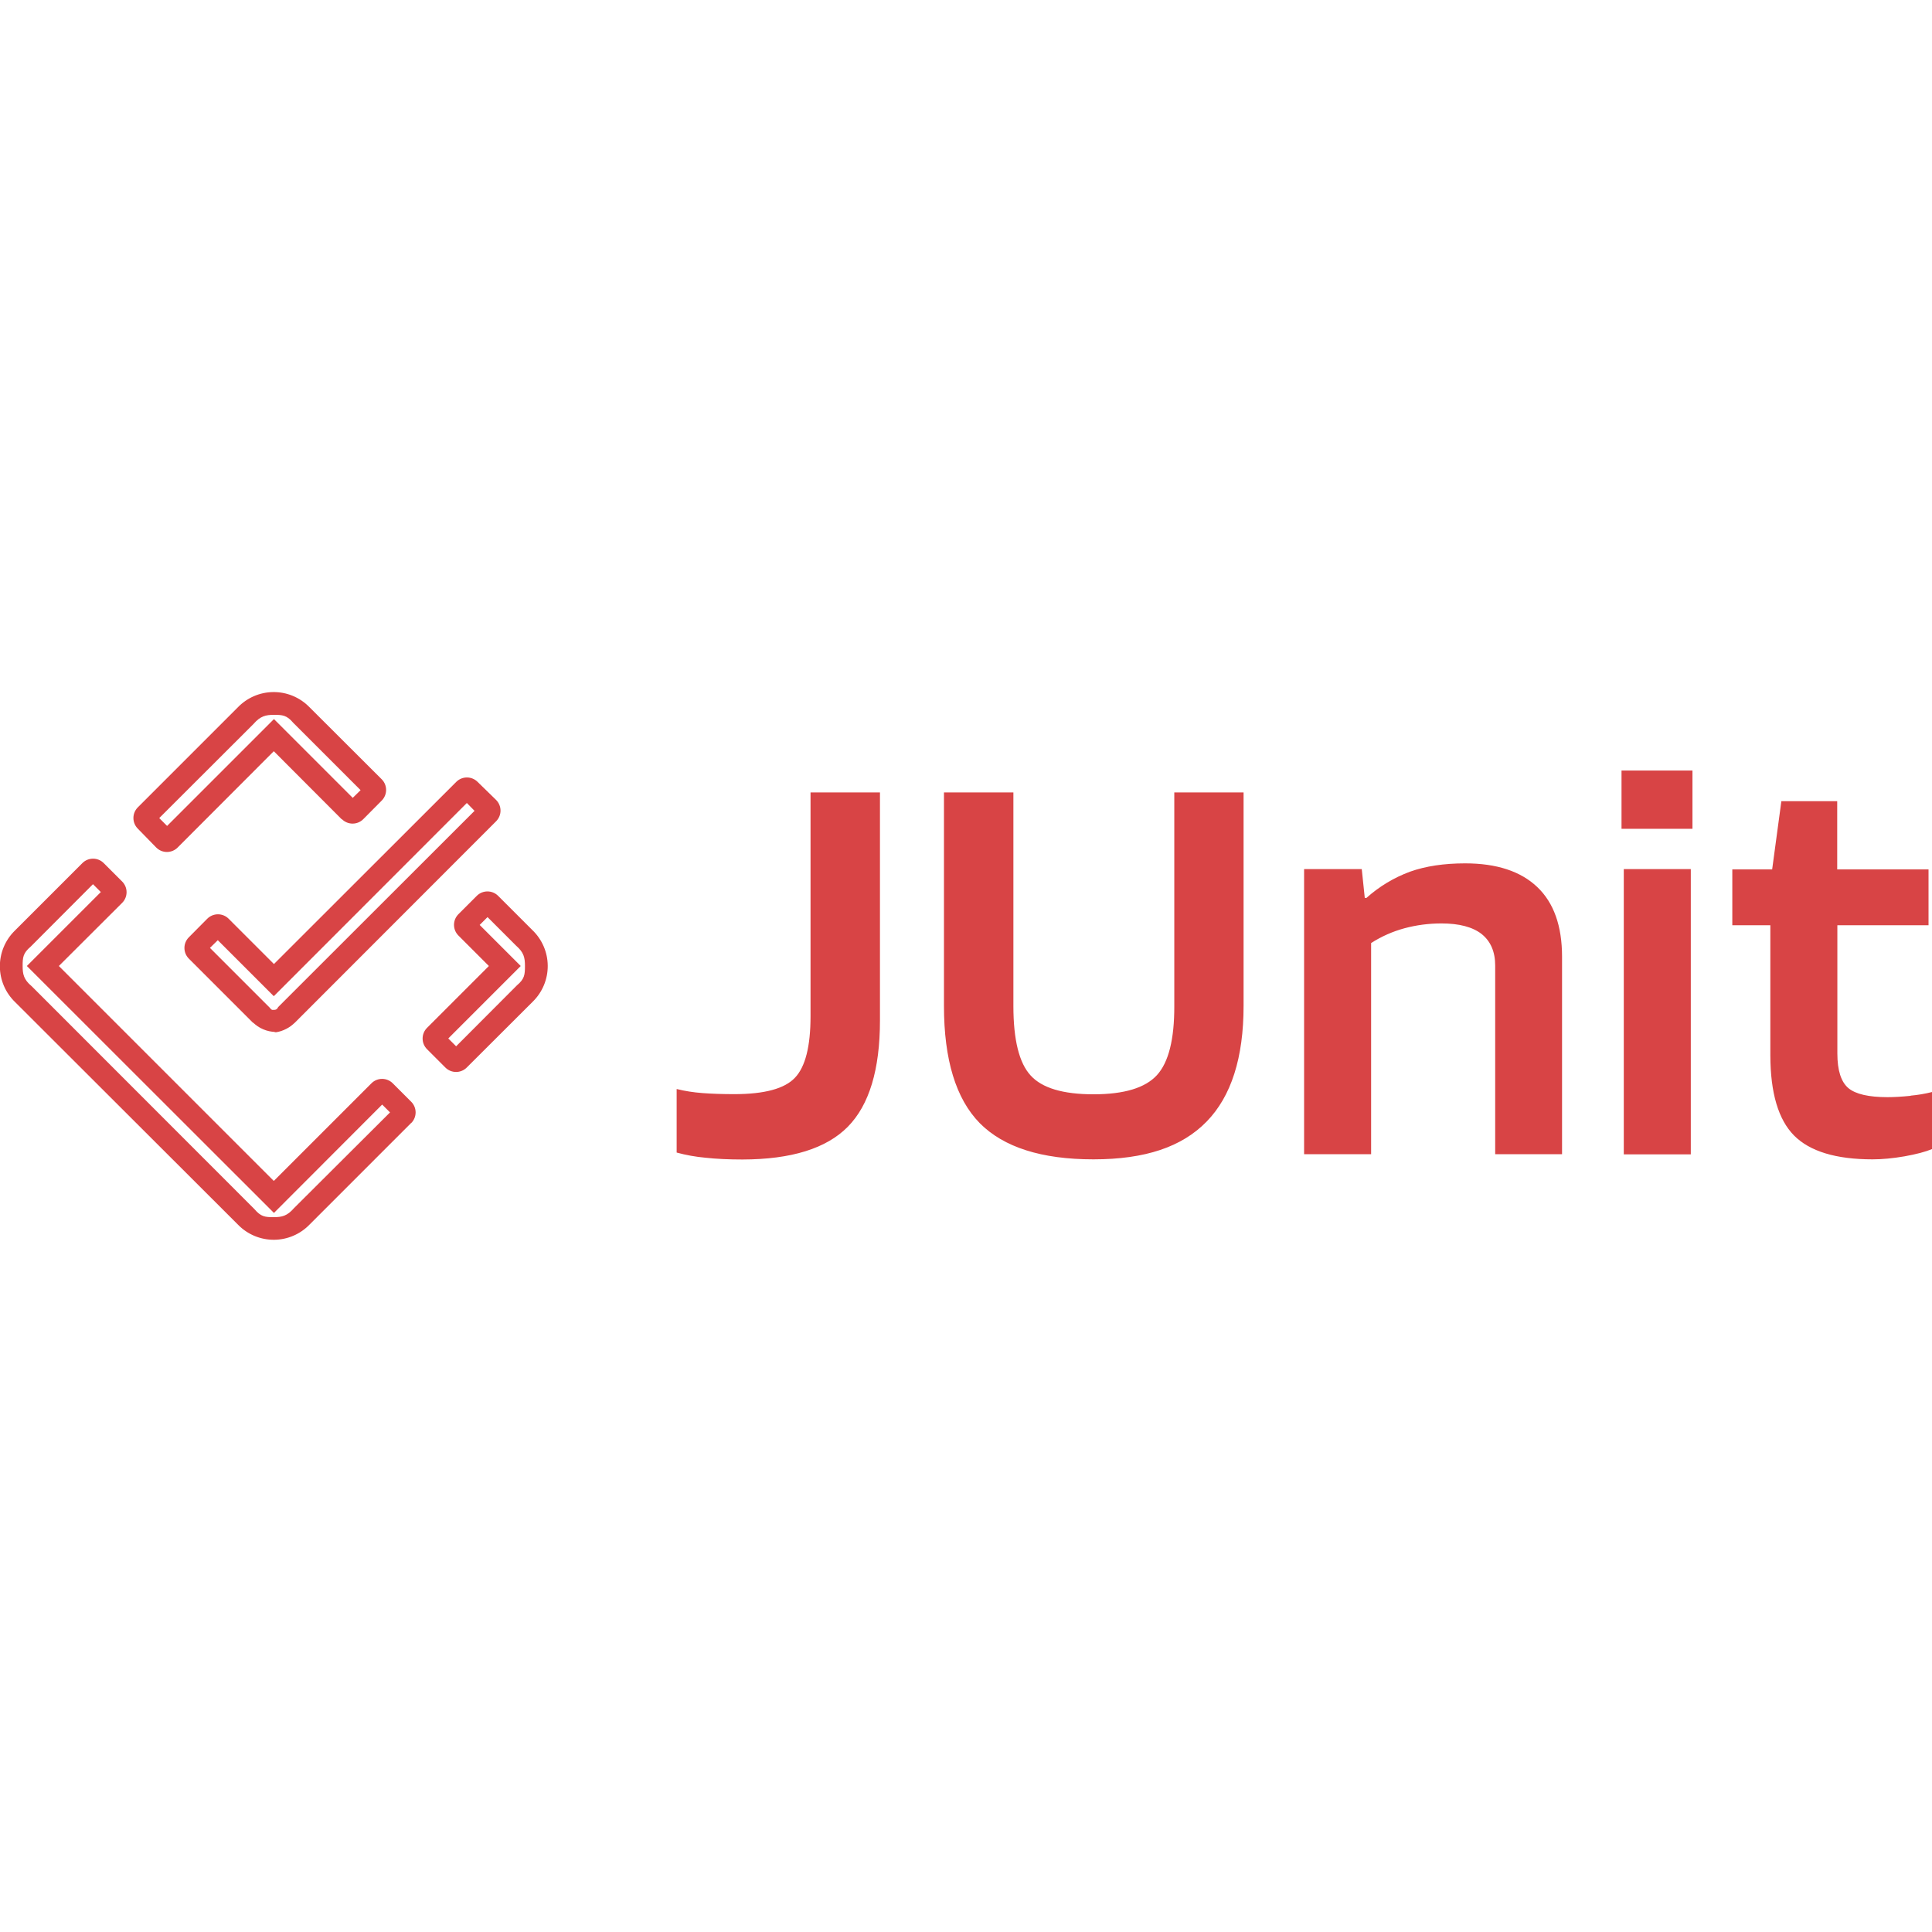
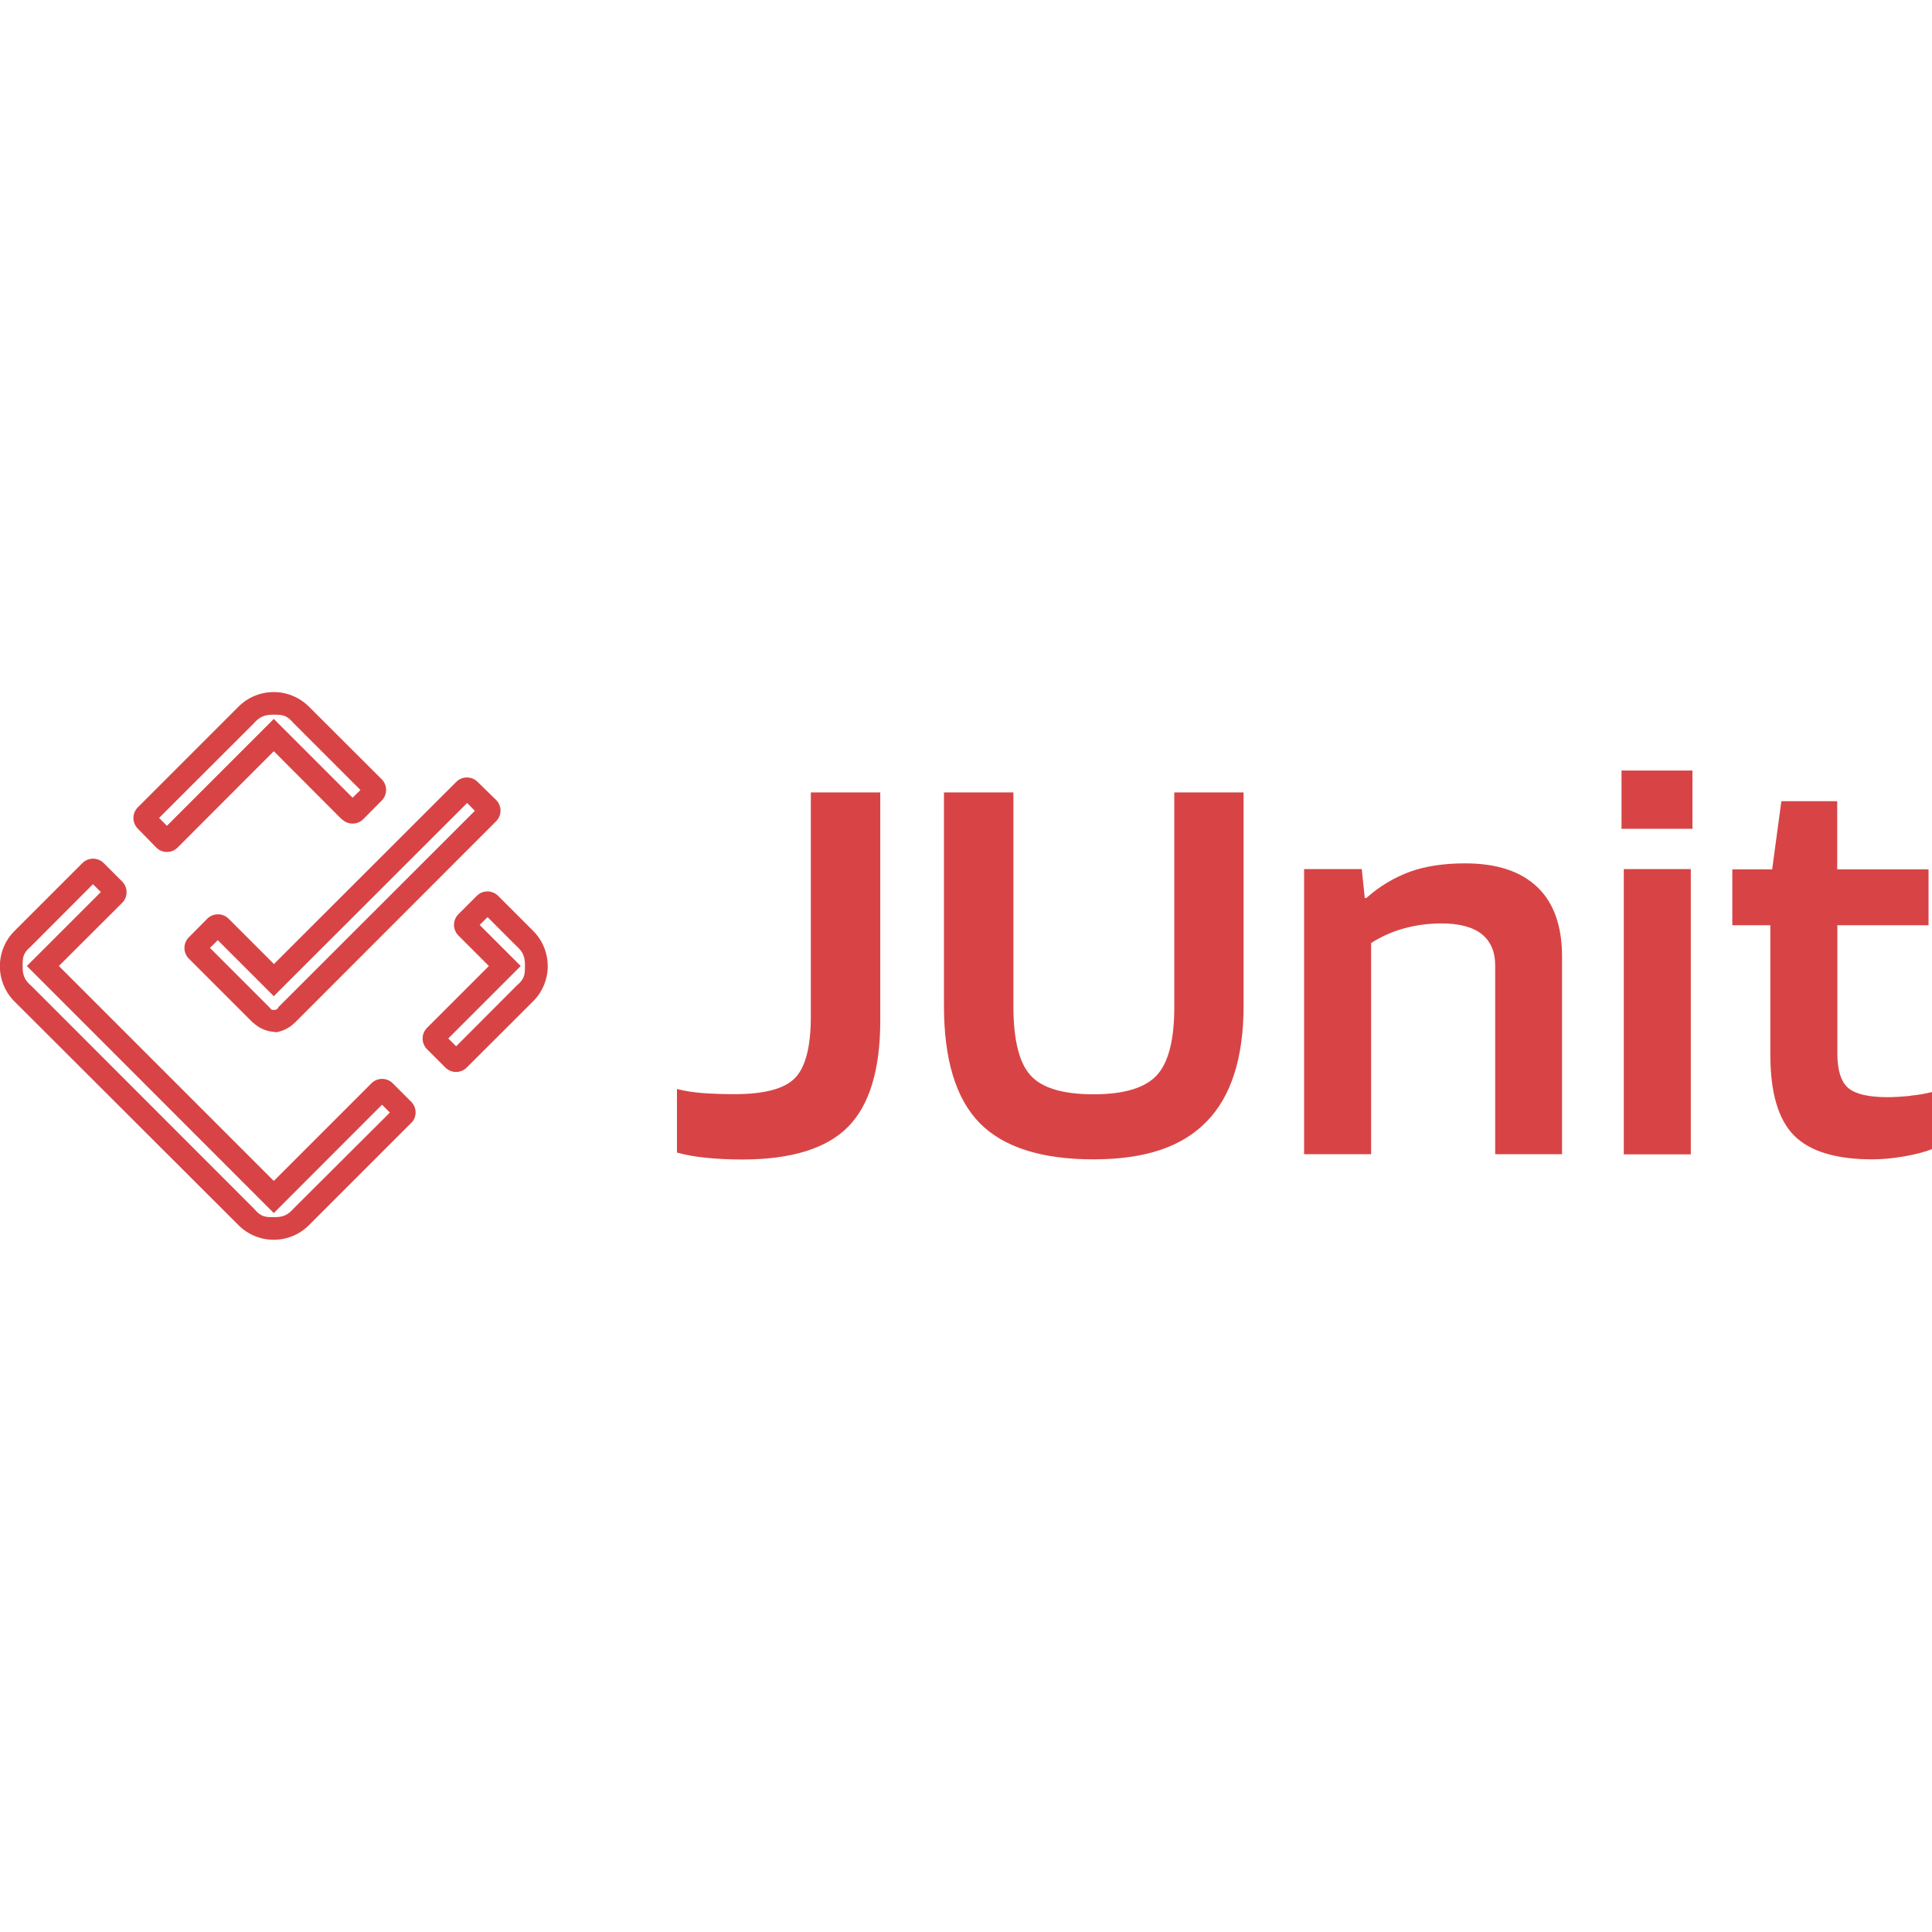
<svg xmlns="http://www.w3.org/2000/svg" viewBox="0 0 128 128">
-   <path fill="#d84445" d="m27.24 74.4-6.72 6.72a3.3 3.3 0 0 1-4.73.04L1.01 66.4a3.3 3.3 0 0 1-.04-4.73l4.49-4.49a1 1 0 0 1 1.41 0l1.22 1.22a1 1 0 0 1 0 1.42L3.9 64l14.24 14.24 6.47-6.47a1 1 0 0 1 1.41 0l1.22 1.22a1 1 0 0 1 0 1.42m-4.59-20.12-4.51-4.52-6.37 6.38a1 1 0 0 1-1.42 0L9.13 54.9a1 1 0 0 1 0-1.41l6.62-6.62a3.3 3.3 0 0 1 4.73-.04l4.81 4.8a1 1 0 0 1 0 1.41l-1.22 1.23a1 1 0 0 1-1.42 0M33 59.35l2.27 2.27a3.3 3.3 0 0 1 .04 4.73l-4.39 4.38a1 1 0 0 1-1.41 0l-1.22-1.22a1 1 0 0 1 0-1.41l4.1-4.1-2.02-2.02a1 1 0 0 1 0-1.41l1.22-1.22a1 1 0 0 1 1.41 0m-14.74 9.02a2.2 2.2 0 0 1-1.52-.65l.09.11-4.32-4.32a1 1 0 0 1 0-1.41l1.22-1.23a1 1 0 0 1 1.42 0l3 3L30.23 51.8a1 1 0 0 1 1.41 0l1.23 1.2a1 1 0 0 1 0 1.41L19.46 67.83l.09-.1c-.31.34-.82.6-1.27.66l-.14-.01zm7.58 5.33-.52-.52-7.17 7.18L1.78 64l4.9-4.9-.52-.52-4.13 4.14c-.51.43-.53.72-.53 1.28 0 .54.07.9.6 1.34l14.76 14.77c.43.51.71.53 1.28.53.54 0 .89-.08 1.34-.6zm-2.47-20.84.52-.51-4.46-4.46c-.43-.51-.72-.53-1.28-.53-.54 0-.9.08-1.35.6l-6.25 6.24.52.52 7.08-7.08zm8.93 7.9-.52.52L34.5 64l-4.8 4.8.52.52 4.03-4.04c.5-.42.53-.7.53-1.28 0-.57-.08-.9-.58-1.34zm-14.2 6.15c.16 0 .22-.02.3-.13h-.01l.03-.04.01-.02 13.01-13-.51-.52L18.14 66l-3.71-3.71-.52.51 3.85 3.85.05.05.07.07q.1.15.2.14.05 0 .12-.04zm35.6.42V52.5h4.6v15.1q0 4.89-2.13 7.05t-6.98 2.17q-1.38 0-2.47-.12a11 11 0 0 1-1.89-.34v-4.21q.8.2 1.72.27t2.1.07q3 0 4.02-1.09 1.03-1.08 1.03-4.07M77.8 52.5h4.59v14.14q0 5.16-2.45 7.67c-1.63 1.67-4.05 2.5-7.5 2.5q-5.15 0-7.53-2.4-2.37-2.42-2.37-7.77V52.5h4.6v14.15q0 3.36 1.14 4.6 1.13 1.25 4.17 1.25t4.2-1.27 1.15-4.58zm19.27 4.7q3.13 0 4.78 1.57 1.64 1.56 1.64 4.62v13.08h-4.43v-12.5q0-1.37-.9-2.09-.9-.7-2.66-.7-1.26 0-2.45.32-1.18.32-2.21.98v13.99H86.4V57.58h3.82l.2 1.91h.11a9 9 0 0 1 2.89-1.74q1.55-.55 3.65-.55m10.36-6.15h4.7v3.86h-4.7zm.15 6.53h4.44v18.9h-4.44zm19 15.01a9 9 0 0 0 1.42-.24v3.78q-.65.27-1.82.48-1.16.2-2.12.2-3.63 0-5.2-1.58-1.56-1.58-1.57-5.3V61.3h-2.52v-3.7h2.64l.61-4.52h3.7v4.52h6.05v3.7h-6.04v8.5q0 1.67.73 2.29.72.6 2.6.6.64 0 1.53-.09z" />
+   <path fill="#d84445" d="m27.24 74.4-6.72 6.72a3.3 3.3 0 0 1-4.73.04L1.01 66.4a3.3 3.3 0 0 1-.04-4.73l4.49-4.49a1 1 0 0 1 1.41 0l1.22 1.22a1 1 0 0 1 0 1.42L3.9 64l14.24 14.24 6.47-6.47a1 1 0 0 1 1.41 0l1.22 1.22a1 1 0 0 1 0 1.42m-1.41-.7-.52-.52-7.17 7.18L1.78 64l4.9-4.9-.52-.52-4.13 4.14c-.51.43-.53.72-.53 1.28 0 .54.07.9.6 1.34l14.76 14.77c.43.51.71.53 1.28.53.54 0 .89-.08 1.34-.6zm-3.18-19.42-4.51-4.52-6.37 6.38a1 1 0 0 1-1.42 0L9.13 54.9a1 1 0 0 1 0-1.41l6.62-6.62a3.3 3.3 0 0 1 4.73-.04l4.81 4.8a1 1 0 0 1 0 1.41l-1.22 1.23a1 1 0 0 1-1.42 0m.71-1.42.52-.51-4.46-4.46c-.43-.51-.72-.53-1.28-.53-.54 0-.9.08-1.35.6l-6.25 6.24.52.52 7.08-7.08zm9.64 6.5 2.27 2.27a3.3 3.3 0 0 1 .04 4.73l-4.39 4.38a1 1 0 0 1-1.41 0l-1.22-1.22a1 1 0 0 1 0-1.41l4.1-4.1-2.02-2.02a1 1 0 0 1 0-1.41l1.22-1.22a1 1 0 0 1 1.41 0m-.7 1.41-.52.52L34.5 64l-4.8 4.8.52.52 4.03-4.04c.5-.42.53-.7.53-1.28 0-.57-.08-.9-.58-1.34zm-14.04 7.61a2.2 2.2 0 0 1-1.52-.65l.09.11-4.32-4.32a1 1 0 0 1 0-1.41l1.22-1.23a1 1 0 0 1 1.42 0l3 3L30.23 51.8a1 1 0 0 1 1.41 0l1.23 1.2a1 1 0 0 1 0 1.41L19.46 67.83l.09-.1c-.31.34-.82.6-1.27.66l-.14-.01zm-.14-1.46c.16 0 .22-.02.3-.13h-.01l.03-.04.01-.02 13.01-13-.51-.52L18.14 66l-3.71-3.71-.52.51 3.85 3.85.05.05.07.07q.1.15.2.14.05 0 .12-.04zm35.6.42V52.5h4.6v15.1q0 4.89-2.13 7.05t-6.98 2.17q-1.38 0-2.47-.12a11 11 0 0 1-1.89-.34v-4.21q.8.2 1.72.27t2.1.07q3 0 4.02-1.09 1.03-1.08 1.03-4.07M77.8 52.5h4.59v14.14q0 5.16-2.45 7.67c-1.63 1.67-4.05 2.5-7.5 2.5q-5.15 0-7.53-2.4-2.37-2.42-2.37-7.77V52.5h4.6v14.15q0 3.36 1.14 4.6 1.13 1.25 4.17 1.25t4.2-1.27 1.15-4.58zm19.27 4.7q3.13 0 4.78 1.57 1.64 1.56 1.64 4.62v13.08h-4.43v-12.5q0-1.37-.9-2.09-.9-.7-2.66-.7-1.26 0-2.45.32-1.18.32-2.21.98v13.99H86.4V57.58h3.82l.2 1.91h.11a9 9 0 0 1 2.89-1.74q1.55-.55 3.65-.55m10.36-6.15h4.7v3.86h-4.7zm.15 6.53h4.44v18.9h-4.44zm19 15.01a9 9 0 0 0 1.42-.24v3.78q-.65.27-1.82.48-1.16.2-2.12.2-3.63 0-5.2-1.58-1.56-1.58-1.57-5.3V61.3h-2.52v-3.7h2.64l.61-4.52h3.7v4.52h6.05v3.7h-6.04v8.5q0 1.67.73 2.29.72.6 2.6.6.64 0 1.53-.09z" />
</svg>
